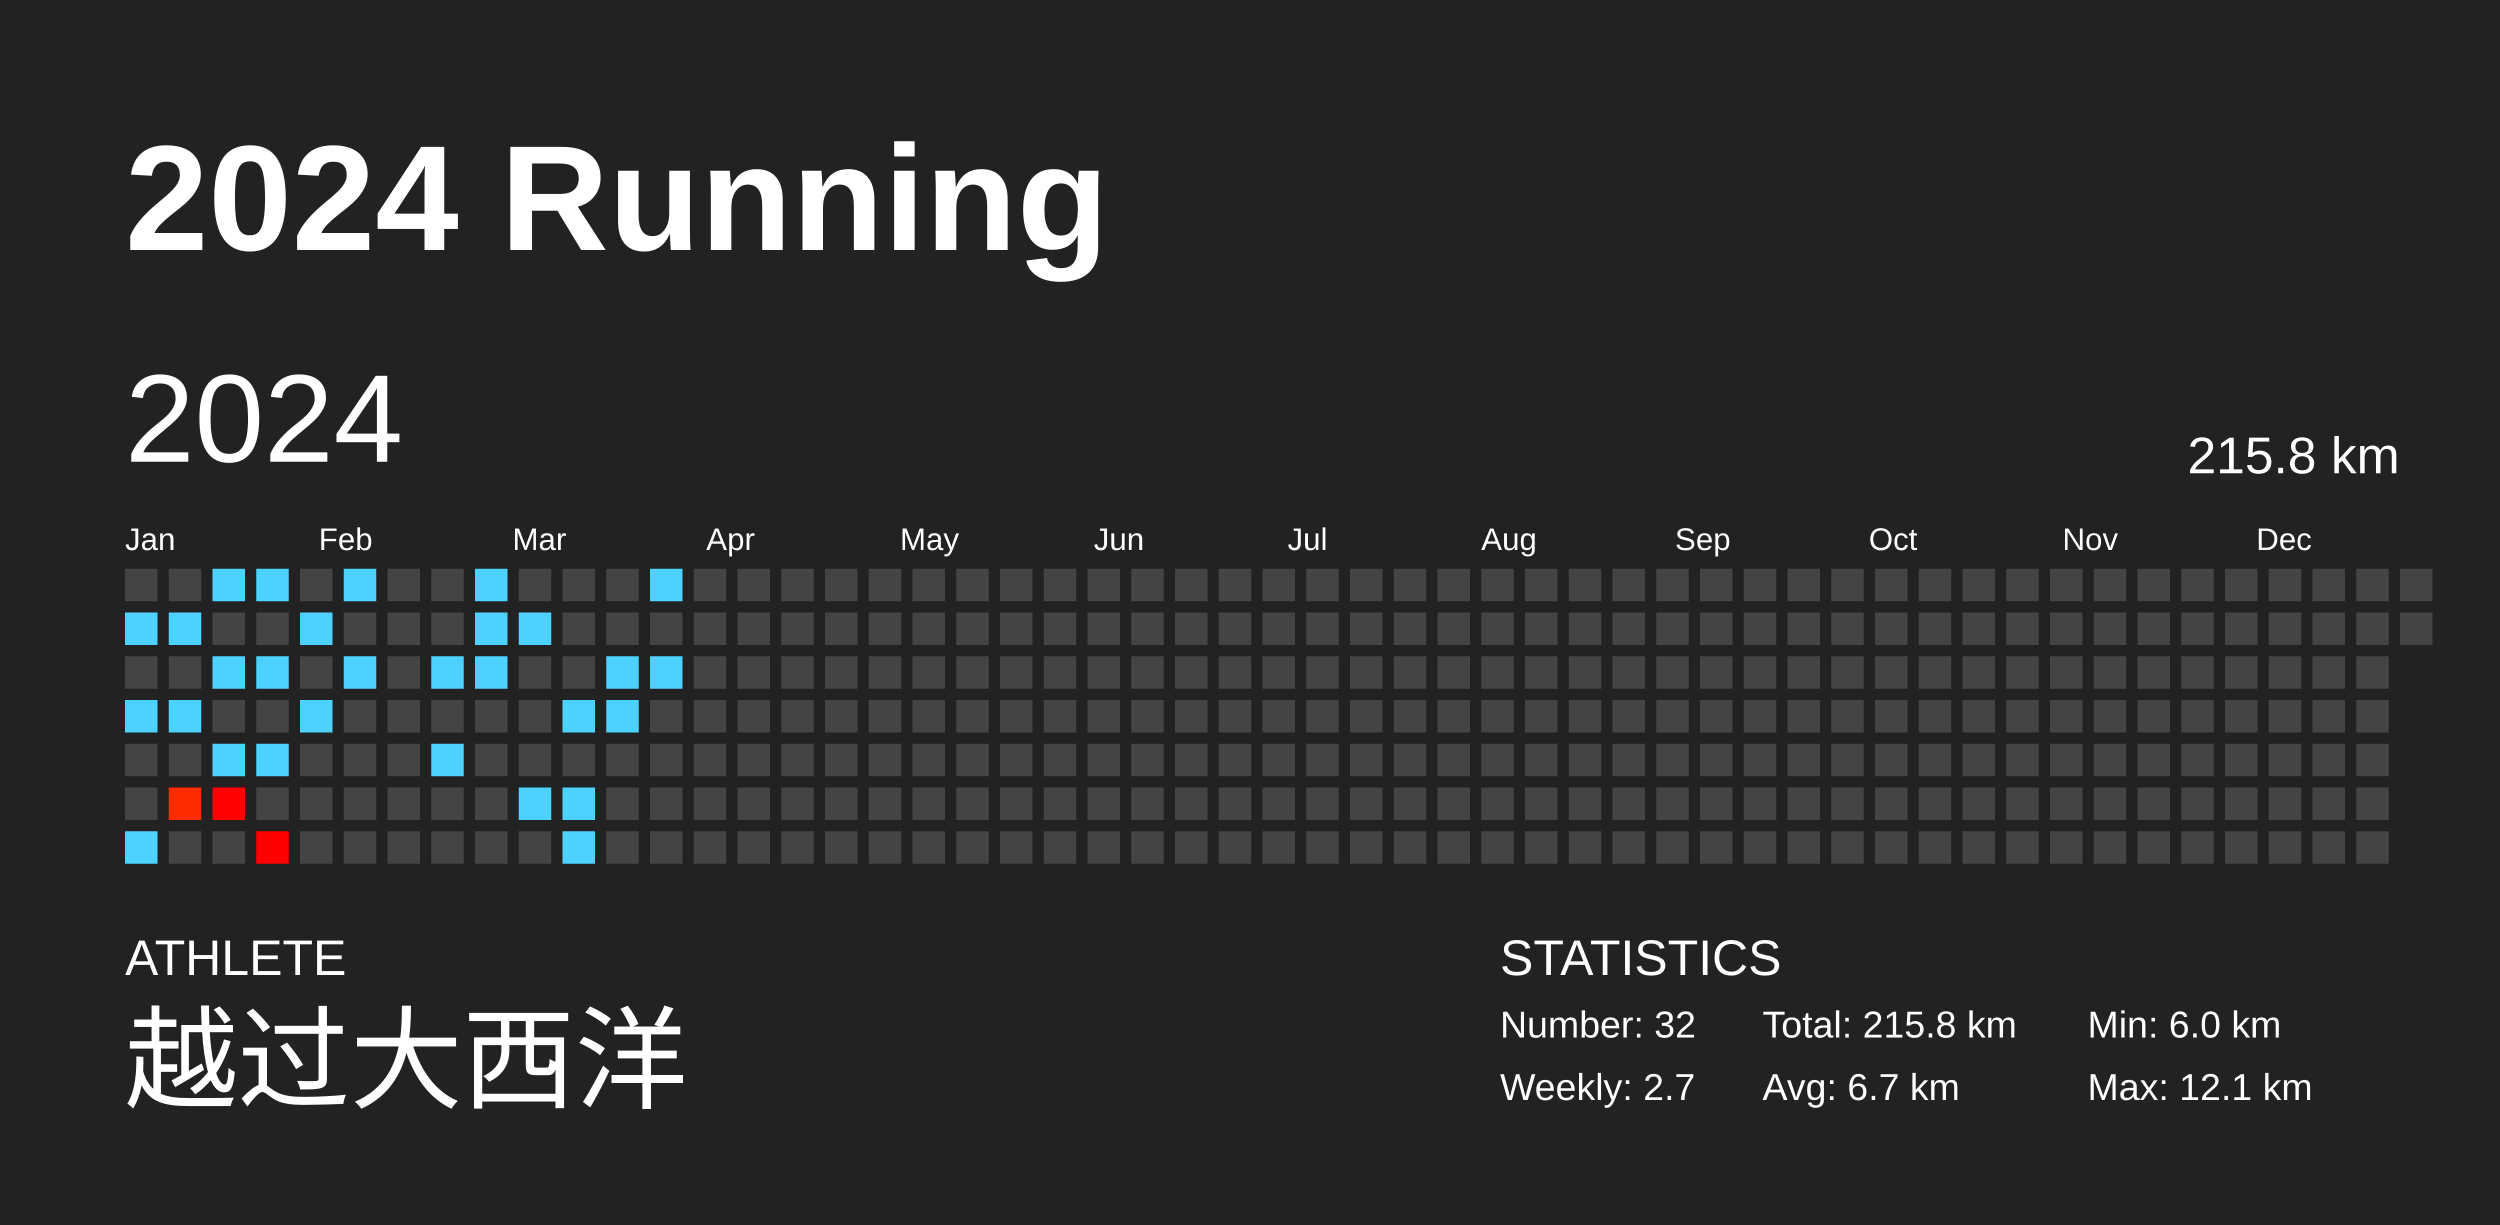
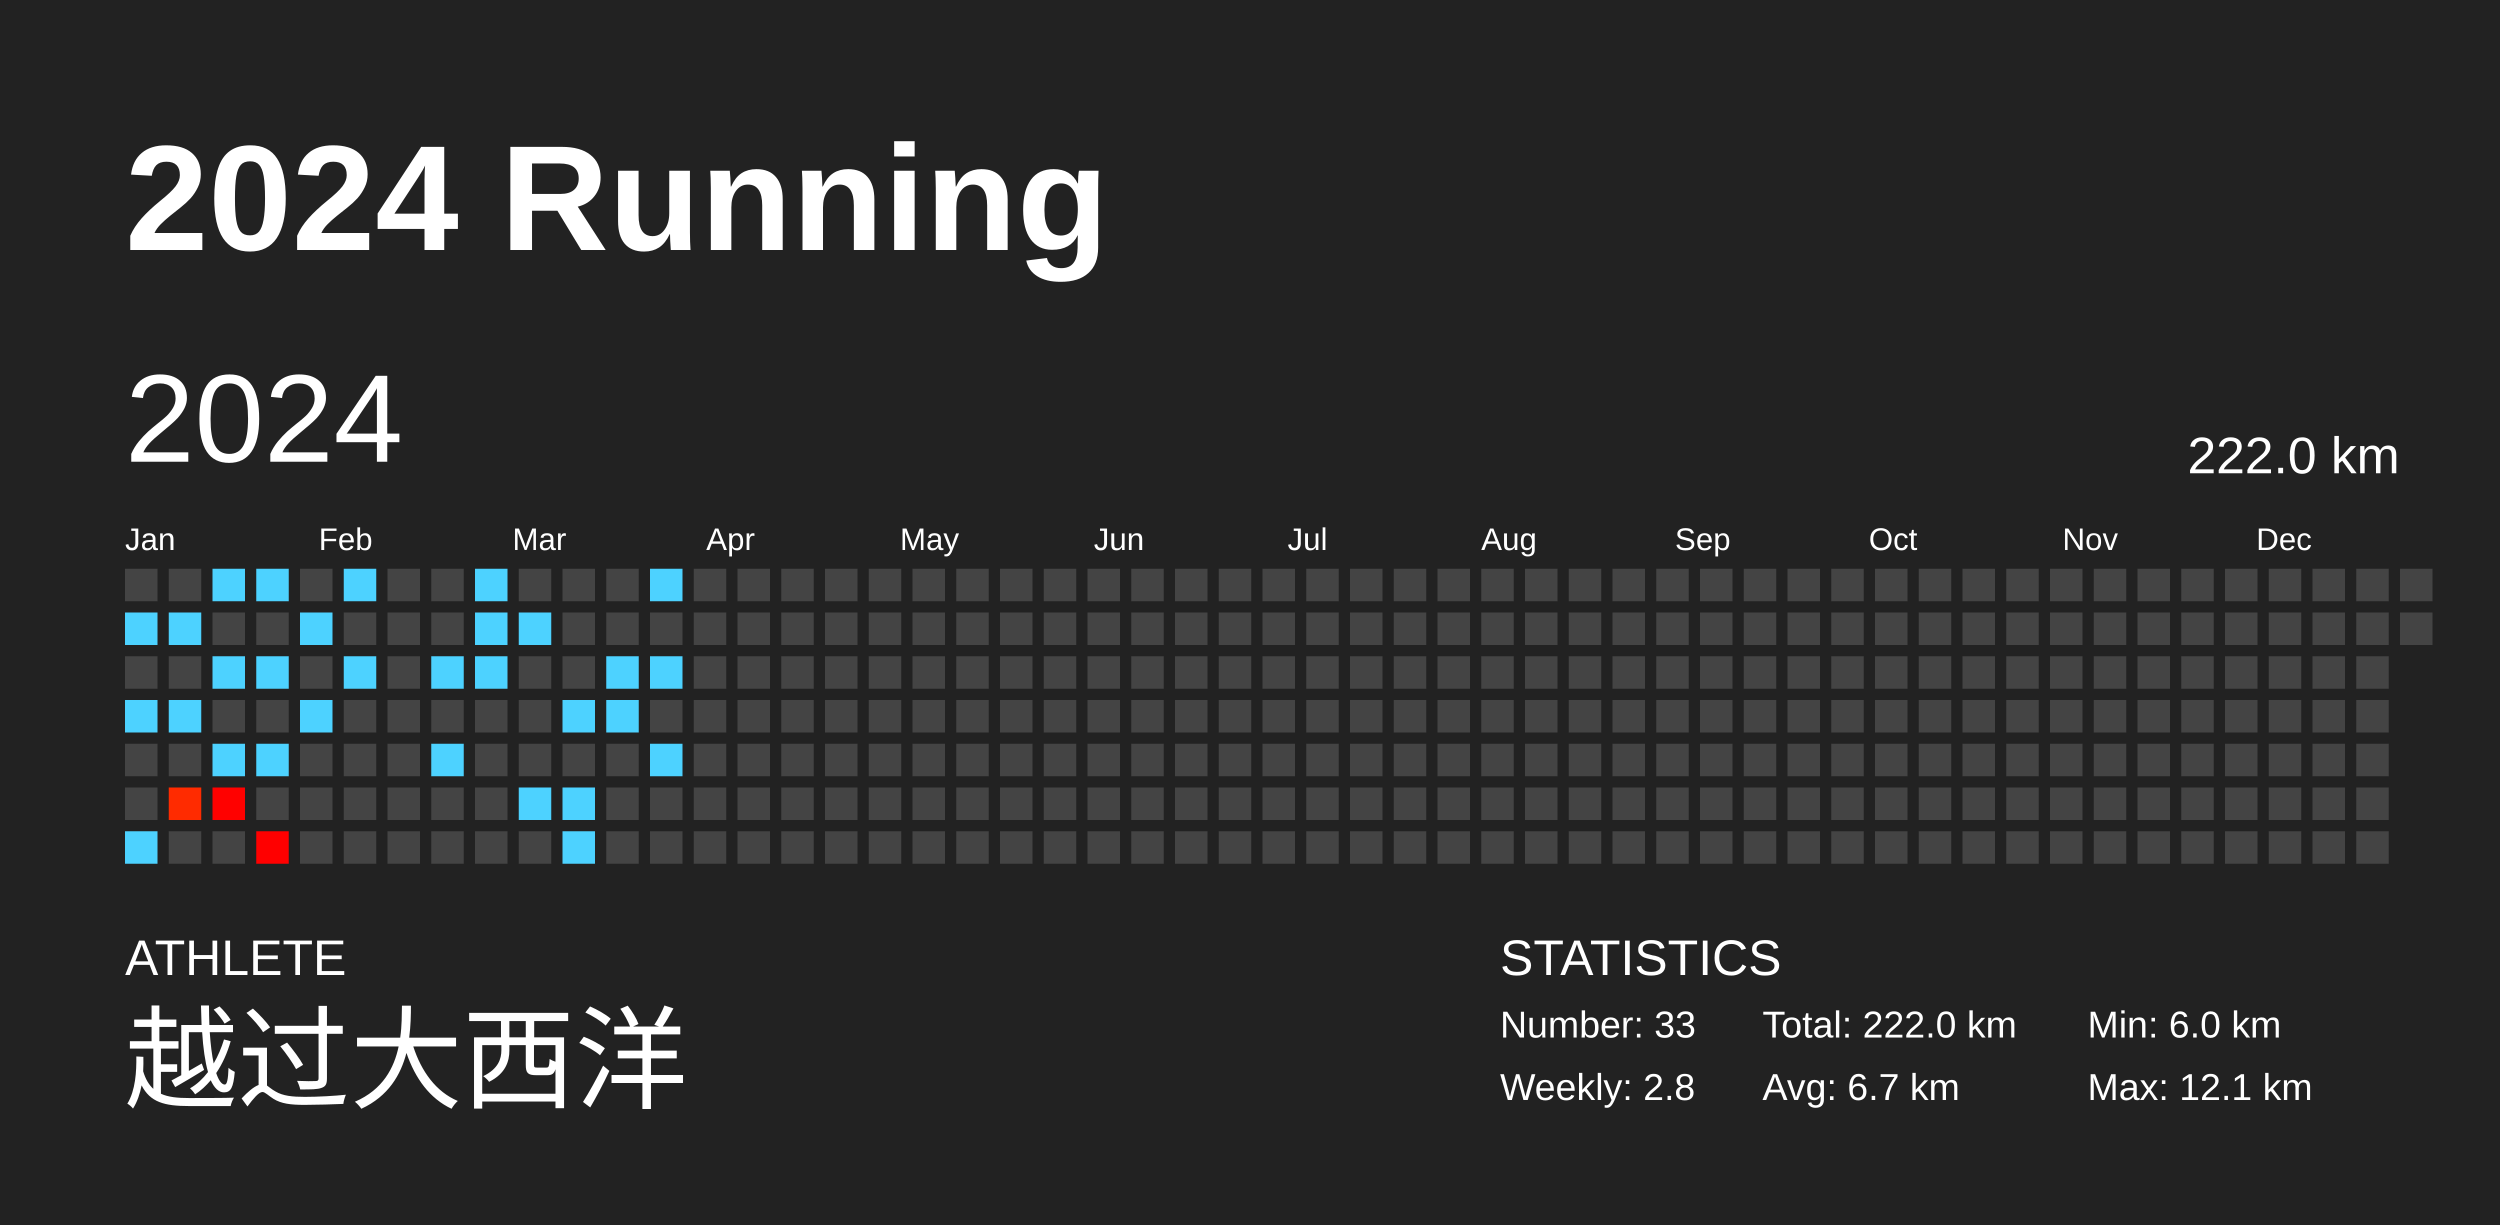
<svg xmlns="http://www.w3.org/2000/svg" baseProfile="full" height="98mm" version="1.1" viewBox="0,0,200,98" width="200mm">
  <defs />
  <rect fill="#222222" height="98" width="200" x="0" y="0" />
  <text fill="#FFFFFF" style="font-size:12px; font-family:Arial; font-weight:bold;" x="10" y="20">2024 Running</text>
  <text fill="#FFFFFF" style="font-size:4px; font-family:Arial" x="10" y="78">ATHLETE</text>
  <text fill="#FFFFFF" style="font-size:9px; font-family:Arial" x="10" y="88">越过大西洋</text>
  <text fill="#FFFFFF" style="font-size:4px; font-family:Arial" x="120" y="78">STATISTICS</text>
-   <text fill="#FFFFFF" style="font-size:3px; font-family:Arial" x="120" y="83">Number: 32</text>
-   <text fill="#FFFFFF" style="font-size:3px; font-family:Arial" x="120" y="88">Weekly: 2.7</text>
-   <text fill="#FFFFFF" style="font-size:3px; font-family:Arial" x="141" y="83">Total: 215.8 km</text>
+   <text fill="#FFFFFF" style="font-size:3px; font-family:Arial" x="120" y="83">Number: 33</text>
+   <text fill="#FFFFFF" style="font-size:3px; font-family:Arial" x="120" y="88">Weekly: 2.8</text>
+   <text fill="#FFFFFF" style="font-size:3px; font-family:Arial" x="141" y="83">Total: 222.0 km</text>
  <text fill="#FFFFFF" style="font-size:3px; font-family:Arial" x="141" y="88">Avg: 6.7 km</text>
  <text fill="#FFFFFF" style="font-size:3px; font-family:Arial" x="167" y="83">Min: 6.0 km</text>
  <text fill="#FFFFFF" style="font-size:3px; font-family:Arial" x="167" y="88">Max: 12.1 km</text>
  <text dominant-baseline="hanging" fill="#FFFFFF" style="font-size:10.0px; font-family:Arial;" x="10" y="30">2024</text>
-   <text dominant-baseline="hanging" fill="#FFFFFF" style="font-size:4.125px; font-family:Arial;" x="175" y="35">215.8 km</text>
+   <text dominant-baseline="hanging" fill="#FFFFFF" style="font-size:4.125px; font-family:Arial;" x="175" y="35">222.0 km</text>
  <text fill="#FFFFFF" style="font-size:2.5px; font-family:Arial" x="10.0" y="44">Jan</text>
  <text fill="#FFFFFF" style="font-size:2.5px; font-family:Arial" x="25.5" y="44">Feb</text>
  <text fill="#FFFFFF" style="font-size:2.5px; font-family:Arial" x="41.0" y="44">Mar</text>
  <text fill="#FFFFFF" style="font-size:2.5px; font-family:Arial" x="56.5" y="44">Apr</text>
  <text fill="#FFFFFF" style="font-size:2.5px; font-family:Arial" x="72.0" y="44">May</text>
  <text fill="#FFFFFF" style="font-size:2.5px; font-family:Arial" x="87.5" y="44">Jun</text>
  <text fill="#FFFFFF" style="font-size:2.5px; font-family:Arial" x="103.0" y="44">Jul</text>
  <text fill="#FFFFFF" style="font-size:2.5px; font-family:Arial" x="118.5" y="44">Aug</text>
  <text fill="#FFFFFF" style="font-size:2.5px; font-family:Arial" x="134.0" y="44">Sep</text>
  <text fill="#FFFFFF" style="font-size:2.5px; font-family:Arial" x="149.5" y="44">Oct</text>
  <text fill="#FFFFFF" style="font-size:2.5px; font-family:Arial" x="165.0" y="44">Nov</text>
  <text fill="#FFFFFF" style="font-size:2.5px; font-family:Arial" x="180.5" y="44">Dec</text>
  <rect fill="#444444" height="2.6" width="2.6" x="10.0" y="45.5" />
  <rect fill="#4dd2ff" height="2.6" width="2.6" x="10.0" y="49.0" />
  <rect fill="#444444" height="2.6" width="2.6" x="10.0" y="52.5" />
  <rect fill="#4dd2ff" height="2.6" width="2.6" x="10.0" y="56.0" />
  <rect fill="#444444" height="2.6" width="2.6" x="10.0" y="59.5" />
  <rect fill="#444444" height="2.6" width="2.6" x="10.0" y="63.0" />
  <rect fill="#4dd2ff" height="2.6" width="2.6" x="10.0" y="66.5" />
  <rect fill="#444444" height="2.6" width="2.6" x="13.5" y="45.5" />
  <rect fill="#4dd2ff" height="2.6" width="2.6" x="13.5" y="49.0" />
  <rect fill="#444444" height="2.6" width="2.6" x="13.5" y="52.5" />
  <rect fill="#4dd2ff" height="2.6" width="2.6" x="13.5" y="56.0" />
  <rect fill="#444444" height="2.6" width="2.6" x="13.5" y="59.5" />
  <rect fill="#ff2b00" height="2.6" width="2.6" x="13.5" y="63.0" />
  <rect fill="#444444" height="2.6" width="2.6" x="13.5" y="66.5" />
  <rect fill="#4dd2ff" height="2.6" width="2.6" x="17.0" y="45.5" />
  <rect fill="#444444" height="2.6" width="2.6" x="17.0" y="49.0" />
  <rect fill="#4dd2ff" height="2.6" width="2.6" x="17.0" y="52.5" />
  <rect fill="#444444" height="2.6" width="2.6" x="17.0" y="56.0" />
  <rect fill="#4dd2ff" height="2.6" width="2.6" x="17.0" y="59.5" />
  <rect fill="#ff0100" height="2.6" width="2.6" x="17.0" y="63.0" />
  <rect fill="#444444" height="2.6" width="2.6" x="17.0" y="66.5" />
  <rect fill="#4dd2ff" height="2.6" width="2.6" x="20.5" y="45.5" />
  <rect fill="#444444" height="2.6" width="2.6" x="20.5" y="49.0" />
  <rect fill="#4dd2ff" height="2.6" width="2.6" x="20.5" y="52.5" />
  <rect fill="#444444" height="2.6" width="2.6" x="20.5" y="56.0" />
  <rect fill="#4dd2ff" height="2.6" width="2.6" x="20.5" y="59.5" />
  <rect fill="#444444" height="2.6" width="2.6" x="20.5" y="63.0" />
  <rect fill="#ff0000" height="2.6" width="2.6" x="20.5" y="66.5" />
  <rect fill="#444444" height="2.6" width="2.6" x="24.0" y="45.5" />
  <rect fill="#4dd2ff" height="2.6" width="2.6" x="24.0" y="49.0" />
  <rect fill="#444444" height="2.6" width="2.6" x="24.0" y="52.5" />
  <rect fill="#4dd2ff" height="2.6" width="2.6" x="24.0" y="56.0" />
  <rect fill="#444444" height="2.6" width="2.6" x="24.0" y="59.5" />
  <rect fill="#444444" height="2.6" width="2.6" x="24.0" y="63.0" />
  <rect fill="#444444" height="2.6" width="2.6" x="24.0" y="66.5" />
  <rect fill="#4dd2ff" height="2.6" width="2.6" x="27.5" y="45.5" />
  <rect fill="#444444" height="2.6" width="2.6" x="27.5" y="49.0" />
  <rect fill="#4dd2ff" height="2.6" width="2.6" x="27.5" y="52.5" />
  <rect fill="#444444" height="2.6" width="2.6" x="27.5" y="56.0" />
  <rect fill="#444444" height="2.6" width="2.6" x="27.5" y="59.5" />
  <rect fill="#444444" height="2.6" width="2.6" x="27.5" y="63.0" />
  <rect fill="#444444" height="2.6" width="2.6" x="27.5" y="66.5" />
  <rect fill="#444444" height="2.6" width="2.6" x="31.0" y="45.5" />
  <rect fill="#444444" height="2.6" width="2.6" x="31.0" y="49.0" />
  <rect fill="#444444" height="2.6" width="2.6" x="31.0" y="52.5" />
  <rect fill="#444444" height="2.6" width="2.6" x="31.0" y="56.0" />
  <rect fill="#444444" height="2.6" width="2.6" x="31.0" y="59.5" />
  <rect fill="#444444" height="2.6" width="2.6" x="31.0" y="63.0" />
  <rect fill="#444444" height="2.6" width="2.6" x="31.0" y="66.5" />
  <rect fill="#444444" height="2.6" width="2.6" x="34.5" y="45.5" />
  <rect fill="#444444" height="2.6" width="2.6" x="34.5" y="49.0" />
  <rect fill="#4dd2ff" height="2.6" width="2.6" x="34.5" y="52.5" />
  <rect fill="#444444" height="2.6" width="2.6" x="34.5" y="56.0" />
  <rect fill="#4dd2ff" height="2.6" width="2.6" x="34.5" y="59.5" />
  <rect fill="#444444" height="2.6" width="2.6" x="34.5" y="63.0" />
  <rect fill="#444444" height="2.6" width="2.6" x="34.5" y="66.5" />
  <rect fill="#4dd2ff" height="2.6" width="2.6" x="38.0" y="45.5" />
  <rect fill="#4dd2ff" height="2.6" width="2.6" x="38.0" y="49.0" />
  <rect fill="#4dd2ff" height="2.6" width="2.6" x="38.0" y="52.5" />
  <rect fill="#444444" height="2.6" width="2.6" x="38.0" y="56.0" />
  <rect fill="#444444" height="2.6" width="2.6" x="38.0" y="59.5" />
  <rect fill="#444444" height="2.6" width="2.6" x="38.0" y="63.0" />
  <rect fill="#444444" height="2.6" width="2.6" x="38.0" y="66.5" />
  <rect fill="#444444" height="2.6" width="2.6" x="41.5" y="45.5" />
  <rect fill="#4dd2ff" height="2.6" width="2.6" x="41.5" y="49.0" />
  <rect fill="#444444" height="2.6" width="2.6" x="41.5" y="52.5" />
  <rect fill="#444444" height="2.6" width="2.6" x="41.5" y="56.0" />
  <rect fill="#444444" height="2.6" width="2.6" x="41.5" y="59.5" />
  <rect fill="#4dd2ff" height="2.6" width="2.6" x="41.5" y="63.0" />
  <rect fill="#444444" height="2.6" width="2.6" x="41.5" y="66.5" />
  <rect fill="#444444" height="2.6" width="2.6" x="45.0" y="45.5" />
  <rect fill="#444444" height="2.6" width="2.6" x="45.0" y="49.0" />
  <rect fill="#444444" height="2.6" width="2.6" x="45.0" y="52.5" />
  <rect fill="#4dd2ff" height="2.6" width="2.6" x="45.0" y="56.0" />
  <rect fill="#444444" height="2.6" width="2.6" x="45.0" y="59.5" />
  <rect fill="#4dd2ff" height="2.6" width="2.6" x="45.0" y="63.0" />
  <rect fill="#4dd2ff" height="2.6" width="2.6" x="45.0" y="66.5" />
  <rect fill="#444444" height="2.6" width="2.6" x="48.5" y="45.5" />
  <rect fill="#444444" height="2.6" width="2.6" x="48.5" y="49.0" />
  <rect fill="#4dd2ff" height="2.6" width="2.6" x="48.5" y="52.5" />
  <rect fill="#4dd2ff" height="2.6" width="2.6" x="48.5" y="56.0" />
  <rect fill="#444444" height="2.6" width="2.6" x="48.5" y="59.5" />
  <rect fill="#444444" height="2.6" width="2.6" x="48.5" y="63.0" />
  <rect fill="#444444" height="2.6" width="2.6" x="48.5" y="66.5" />
  <rect fill="#4dd2ff" height="2.6" width="2.6" x="52.0" y="45.5" />
  <rect fill="#444444" height="2.6" width="2.6" x="52.0" y="49.0" />
  <rect fill="#4dd2ff" height="2.6" width="2.6" x="52.0" y="52.5" />
  <rect fill="#444444" height="2.6" width="2.6" x="52.0" y="56.0" />
-   <rect fill="#444444" height="2.6" width="2.6" x="52.0" y="59.5" />
+   <rect fill="#4dd2ff" height="2.6" width="2.6" x="52.0" y="59.5" />
  <rect fill="#444444" height="2.6" width="2.6" x="52.0" y="63.0" />
  <rect fill="#444444" height="2.6" width="2.6" x="52.0" y="66.5" />
  <rect fill="#444444" height="2.6" width="2.6" x="55.5" y="45.5" />
  <rect fill="#444444" height="2.6" width="2.6" x="55.5" y="49.0" />
  <rect fill="#444444" height="2.6" width="2.6" x="55.5" y="52.5" />
  <rect fill="#444444" height="2.6" width="2.6" x="55.5" y="56.0" />
  <rect fill="#444444" height="2.6" width="2.6" x="55.5" y="59.5" />
  <rect fill="#444444" height="2.6" width="2.6" x="55.5" y="63.0" />
  <rect fill="#444444" height="2.6" width="2.6" x="55.5" y="66.5" />
  <rect fill="#444444" height="2.6" width="2.6" x="59.0" y="45.5" />
  <rect fill="#444444" height="2.6" width="2.6" x="59.0" y="49.0" />
  <rect fill="#444444" height="2.6" width="2.6" x="59.0" y="52.5" />
  <rect fill="#444444" height="2.6" width="2.6" x="59.0" y="56.0" />
  <rect fill="#444444" height="2.6" width="2.6" x="59.0" y="59.5" />
  <rect fill="#444444" height="2.6" width="2.6" x="59.0" y="63.0" />
  <rect fill="#444444" height="2.6" width="2.6" x="59.0" y="66.5" />
  <rect fill="#444444" height="2.6" width="2.6" x="62.5" y="45.5" />
  <rect fill="#444444" height="2.6" width="2.6" x="62.5" y="49.0" />
  <rect fill="#444444" height="2.6" width="2.6" x="62.5" y="52.5" />
  <rect fill="#444444" height="2.6" width="2.6" x="62.5" y="56.0" />
  <rect fill="#444444" height="2.6" width="2.6" x="62.5" y="59.5" />
  <rect fill="#444444" height="2.6" width="2.6" x="62.5" y="63.0" />
  <rect fill="#444444" height="2.6" width="2.6" x="62.5" y="66.5" />
  <rect fill="#444444" height="2.6" width="2.6" x="66.0" y="45.5" />
  <rect fill="#444444" height="2.6" width="2.6" x="66.0" y="49.0" />
  <rect fill="#444444" height="2.6" width="2.6" x="66.0" y="52.5" />
  <rect fill="#444444" height="2.6" width="2.6" x="66.0" y="56.0" />
  <rect fill="#444444" height="2.6" width="2.6" x="66.0" y="59.5" />
  <rect fill="#444444" height="2.6" width="2.6" x="66.0" y="63.0" />
  <rect fill="#444444" height="2.6" width="2.6" x="66.0" y="66.5" />
  <rect fill="#444444" height="2.6" width="2.6" x="69.5" y="45.5" />
  <rect fill="#444444" height="2.6" width="2.6" x="69.5" y="49.0" />
  <rect fill="#444444" height="2.6" width="2.6" x="69.5" y="52.5" />
  <rect fill="#444444" height="2.6" width="2.6" x="69.5" y="56.0" />
  <rect fill="#444444" height="2.6" width="2.6" x="69.5" y="59.5" />
  <rect fill="#444444" height="2.6" width="2.6" x="69.5" y="63.0" />
  <rect fill="#444444" height="2.6" width="2.6" x="69.5" y="66.5" />
  <rect fill="#444444" height="2.6" width="2.6" x="73.0" y="45.5" />
  <rect fill="#444444" height="2.6" width="2.6" x="73.0" y="49.0" />
  <rect fill="#444444" height="2.6" width="2.6" x="73.0" y="52.5" />
  <rect fill="#444444" height="2.6" width="2.6" x="73.0" y="56.0" />
  <rect fill="#444444" height="2.6" width="2.6" x="73.0" y="59.5" />
  <rect fill="#444444" height="2.6" width="2.6" x="73.0" y="63.0" />
  <rect fill="#444444" height="2.6" width="2.6" x="73.0" y="66.5" />
  <rect fill="#444444" height="2.6" width="2.6" x="76.5" y="45.5" />
  <rect fill="#444444" height="2.6" width="2.6" x="76.5" y="49.0" />
  <rect fill="#444444" height="2.6" width="2.6" x="76.5" y="52.5" />
  <rect fill="#444444" height="2.6" width="2.6" x="76.5" y="56.0" />
  <rect fill="#444444" height="2.6" width="2.6" x="76.5" y="59.5" />
  <rect fill="#444444" height="2.6" width="2.6" x="76.5" y="63.0" />
  <rect fill="#444444" height="2.6" width="2.6" x="76.5" y="66.5" />
  <rect fill="#444444" height="2.6" width="2.6" x="80.0" y="45.5" />
  <rect fill="#444444" height="2.6" width="2.6" x="80.0" y="49.0" />
  <rect fill="#444444" height="2.6" width="2.6" x="80.0" y="52.5" />
  <rect fill="#444444" height="2.6" width="2.6" x="80.0" y="56.0" />
  <rect fill="#444444" height="2.6" width="2.6" x="80.0" y="59.5" />
  <rect fill="#444444" height="2.6" width="2.6" x="80.0" y="63.0" />
  <rect fill="#444444" height="2.6" width="2.6" x="80.0" y="66.5" />
  <rect fill="#444444" height="2.6" width="2.6" x="83.5" y="45.5" />
  <rect fill="#444444" height="2.6" width="2.6" x="83.5" y="49.0" />
  <rect fill="#444444" height="2.6" width="2.6" x="83.5" y="52.5" />
  <rect fill="#444444" height="2.6" width="2.6" x="83.5" y="56.0" />
  <rect fill="#444444" height="2.6" width="2.6" x="83.5" y="59.5" />
  <rect fill="#444444" height="2.6" width="2.6" x="83.5" y="63.0" />
  <rect fill="#444444" height="2.6" width="2.6" x="83.5" y="66.5" />
  <rect fill="#444444" height="2.6" width="2.6" x="87.0" y="45.5" />
  <rect fill="#444444" height="2.6" width="2.6" x="87.0" y="49.0" />
  <rect fill="#444444" height="2.6" width="2.6" x="87.0" y="52.5" />
  <rect fill="#444444" height="2.6" width="2.6" x="87.0" y="56.0" />
  <rect fill="#444444" height="2.6" width="2.6" x="87.0" y="59.5" />
  <rect fill="#444444" height="2.6" width="2.6" x="87.0" y="63.0" />
  <rect fill="#444444" height="2.6" width="2.6" x="87.0" y="66.5" />
  <rect fill="#444444" height="2.6" width="2.6" x="90.5" y="45.5" />
  <rect fill="#444444" height="2.6" width="2.6" x="90.5" y="49.0" />
  <rect fill="#444444" height="2.6" width="2.6" x="90.5" y="52.5" />
  <rect fill="#444444" height="2.6" width="2.6" x="90.5" y="56.0" />
  <rect fill="#444444" height="2.6" width="2.6" x="90.5" y="59.5" />
  <rect fill="#444444" height="2.6" width="2.6" x="90.5" y="63.0" />
  <rect fill="#444444" height="2.6" width="2.6" x="90.5" y="66.5" />
  <rect fill="#444444" height="2.6" width="2.6" x="94.0" y="45.5" />
  <rect fill="#444444" height="2.6" width="2.6" x="94.0" y="49.0" />
  <rect fill="#444444" height="2.6" width="2.6" x="94.0" y="52.5" />
  <rect fill="#444444" height="2.6" width="2.6" x="94.0" y="56.0" />
  <rect fill="#444444" height="2.6" width="2.6" x="94.0" y="59.5" />
  <rect fill="#444444" height="2.6" width="2.6" x="94.0" y="63.0" />
  <rect fill="#444444" height="2.6" width="2.6" x="94.0" y="66.5" />
  <rect fill="#444444" height="2.6" width="2.6" x="97.5" y="45.5" />
  <rect fill="#444444" height="2.6" width="2.6" x="97.5" y="49.0" />
  <rect fill="#444444" height="2.6" width="2.6" x="97.5" y="52.5" />
  <rect fill="#444444" height="2.6" width="2.6" x="97.5" y="56.0" />
  <rect fill="#444444" height="2.6" width="2.6" x="97.5" y="59.5" />
  <rect fill="#444444" height="2.6" width="2.6" x="97.5" y="63.0" />
  <rect fill="#444444" height="2.6" width="2.6" x="97.5" y="66.5" />
  <rect fill="#444444" height="2.6" width="2.6" x="101.0" y="45.5" />
  <rect fill="#444444" height="2.6" width="2.6" x="101.0" y="49.0" />
  <rect fill="#444444" height="2.6" width="2.6" x="101.0" y="52.5" />
  <rect fill="#444444" height="2.6" width="2.6" x="101.0" y="56.0" />
  <rect fill="#444444" height="2.6" width="2.6" x="101.0" y="59.5" />
  <rect fill="#444444" height="2.6" width="2.6" x="101.0" y="63.0" />
  <rect fill="#444444" height="2.6" width="2.6" x="101.0" y="66.5" />
  <rect fill="#444444" height="2.6" width="2.6" x="104.5" y="45.5" />
  <rect fill="#444444" height="2.6" width="2.6" x="104.5" y="49.0" />
  <rect fill="#444444" height="2.6" width="2.6" x="104.5" y="52.5" />
  <rect fill="#444444" height="2.6" width="2.6" x="104.5" y="56.0" />
  <rect fill="#444444" height="2.6" width="2.6" x="104.5" y="59.5" />
  <rect fill="#444444" height="2.6" width="2.6" x="104.5" y="63.0" />
  <rect fill="#444444" height="2.6" width="2.6" x="104.5" y="66.5" />
  <rect fill="#444444" height="2.6" width="2.6" x="108.0" y="45.5" />
  <rect fill="#444444" height="2.6" width="2.6" x="108.0" y="49.0" />
  <rect fill="#444444" height="2.6" width="2.6" x="108.0" y="52.5" />
  <rect fill="#444444" height="2.6" width="2.6" x="108.0" y="56.0" />
  <rect fill="#444444" height="2.6" width="2.6" x="108.0" y="59.5" />
  <rect fill="#444444" height="2.6" width="2.6" x="108.0" y="63.0" />
  <rect fill="#444444" height="2.6" width="2.6" x="108.0" y="66.5" />
  <rect fill="#444444" height="2.6" width="2.6" x="111.5" y="45.5" />
  <rect fill="#444444" height="2.6" width="2.6" x="111.5" y="49.0" />
  <rect fill="#444444" height="2.6" width="2.6" x="111.5" y="52.5" />
  <rect fill="#444444" height="2.6" width="2.6" x="111.5" y="56.0" />
  <rect fill="#444444" height="2.6" width="2.6" x="111.5" y="59.5" />
  <rect fill="#444444" height="2.6" width="2.6" x="111.5" y="63.0" />
  <rect fill="#444444" height="2.6" width="2.6" x="111.5" y="66.5" />
  <rect fill="#444444" height="2.6" width="2.6" x="115.0" y="45.5" />
  <rect fill="#444444" height="2.6" width="2.6" x="115.0" y="49.0" />
  <rect fill="#444444" height="2.6" width="2.6" x="115.0" y="52.5" />
  <rect fill="#444444" height="2.6" width="2.6" x="115.0" y="56.0" />
  <rect fill="#444444" height="2.6" width="2.6" x="115.0" y="59.5" />
  <rect fill="#444444" height="2.6" width="2.6" x="115.0" y="63.0" />
  <rect fill="#444444" height="2.6" width="2.6" x="115.0" y="66.5" />
  <rect fill="#444444" height="2.6" width="2.6" x="118.5" y="45.5" />
  <rect fill="#444444" height="2.6" width="2.6" x="118.5" y="49.0" />
  <rect fill="#444444" height="2.6" width="2.6" x="118.5" y="52.5" />
  <rect fill="#444444" height="2.6" width="2.6" x="118.5" y="56.0" />
  <rect fill="#444444" height="2.6" width="2.6" x="118.5" y="59.5" />
  <rect fill="#444444" height="2.6" width="2.6" x="118.5" y="63.0" />
  <rect fill="#444444" height="2.6" width="2.6" x="118.5" y="66.5" />
  <rect fill="#444444" height="2.6" width="2.6" x="122.0" y="45.5" />
  <rect fill="#444444" height="2.6" width="2.6" x="122.0" y="49.0" />
  <rect fill="#444444" height="2.6" width="2.6" x="122.0" y="52.5" />
  <rect fill="#444444" height="2.6" width="2.6" x="122.0" y="56.0" />
  <rect fill="#444444" height="2.6" width="2.6" x="122.0" y="59.5" />
  <rect fill="#444444" height="2.6" width="2.6" x="122.0" y="63.0" />
  <rect fill="#444444" height="2.6" width="2.6" x="122.0" y="66.5" />
  <rect fill="#444444" height="2.6" width="2.6" x="125.5" y="45.5" />
  <rect fill="#444444" height="2.6" width="2.6" x="125.5" y="49.0" />
  <rect fill="#444444" height="2.6" width="2.6" x="125.5" y="52.5" />
  <rect fill="#444444" height="2.6" width="2.6" x="125.5" y="56.0" />
  <rect fill="#444444" height="2.6" width="2.6" x="125.5" y="59.5" />
  <rect fill="#444444" height="2.6" width="2.6" x="125.5" y="63.0" />
  <rect fill="#444444" height="2.6" width="2.6" x="125.5" y="66.5" />
  <rect fill="#444444" height="2.6" width="2.6" x="129.0" y="45.5" />
  <rect fill="#444444" height="2.6" width="2.6" x="129.0" y="49.0" />
  <rect fill="#444444" height="2.6" width="2.6" x="129.0" y="52.5" />
  <rect fill="#444444" height="2.6" width="2.6" x="129.0" y="56.0" />
  <rect fill="#444444" height="2.6" width="2.6" x="129.0" y="59.5" />
  <rect fill="#444444" height="2.6" width="2.6" x="129.0" y="63.0" />
  <rect fill="#444444" height="2.6" width="2.6" x="129.0" y="66.5" />
  <rect fill="#444444" height="2.6" width="2.6" x="132.5" y="45.5" />
  <rect fill="#444444" height="2.6" width="2.6" x="132.5" y="49.0" />
  <rect fill="#444444" height="2.6" width="2.6" x="132.5" y="52.5" />
  <rect fill="#444444" height="2.6" width="2.6" x="132.5" y="56.0" />
  <rect fill="#444444" height="2.6" width="2.6" x="132.5" y="59.5" />
  <rect fill="#444444" height="2.6" width="2.6" x="132.5" y="63.0" />
  <rect fill="#444444" height="2.6" width="2.6" x="132.5" y="66.5" />
  <rect fill="#444444" height="2.6" width="2.6" x="136.0" y="45.5" />
  <rect fill="#444444" height="2.6" width="2.6" x="136.0" y="49.0" />
  <rect fill="#444444" height="2.6" width="2.6" x="136.0" y="52.5" />
  <rect fill="#444444" height="2.6" width="2.6" x="136.0" y="56.0" />
  <rect fill="#444444" height="2.6" width="2.6" x="136.0" y="59.5" />
  <rect fill="#444444" height="2.6" width="2.6" x="136.0" y="63.0" />
  <rect fill="#444444" height="2.6" width="2.6" x="136.0" y="66.5" />
  <rect fill="#444444" height="2.6" width="2.6" x="139.5" y="45.5" />
  <rect fill="#444444" height="2.6" width="2.6" x="139.5" y="49.0" />
  <rect fill="#444444" height="2.6" width="2.6" x="139.5" y="52.5" />
  <rect fill="#444444" height="2.6" width="2.6" x="139.5" y="56.0" />
  <rect fill="#444444" height="2.6" width="2.6" x="139.5" y="59.5" />
  <rect fill="#444444" height="2.6" width="2.6" x="139.5" y="63.0" />
  <rect fill="#444444" height="2.6" width="2.6" x="139.5" y="66.5" />
  <rect fill="#444444" height="2.6" width="2.6" x="143.0" y="45.5" />
  <rect fill="#444444" height="2.6" width="2.6" x="143.0" y="49.0" />
  <rect fill="#444444" height="2.6" width="2.6" x="143.0" y="52.5" />
  <rect fill="#444444" height="2.6" width="2.6" x="143.0" y="56.0" />
  <rect fill="#444444" height="2.6" width="2.6" x="143.0" y="59.5" />
  <rect fill="#444444" height="2.6" width="2.6" x="143.0" y="63.0" />
  <rect fill="#444444" height="2.6" width="2.6" x="143.0" y="66.5" />
  <rect fill="#444444" height="2.6" width="2.6" x="146.5" y="45.5" />
  <rect fill="#444444" height="2.6" width="2.6" x="146.5" y="49.0" />
  <rect fill="#444444" height="2.6" width="2.6" x="146.5" y="52.5" />
  <rect fill="#444444" height="2.6" width="2.6" x="146.5" y="56.0" />
  <rect fill="#444444" height="2.6" width="2.6" x="146.5" y="59.5" />
  <rect fill="#444444" height="2.6" width="2.6" x="146.5" y="63.0" />
  <rect fill="#444444" height="2.6" width="2.6" x="146.5" y="66.5" />
  <rect fill="#444444" height="2.6" width="2.6" x="150.0" y="45.5" />
  <rect fill="#444444" height="2.6" width="2.6" x="150.0" y="49.0" />
  <rect fill="#444444" height="2.6" width="2.6" x="150.0" y="52.5" />
  <rect fill="#444444" height="2.6" width="2.6" x="150.0" y="56.0" />
  <rect fill="#444444" height="2.6" width="2.6" x="150.0" y="59.5" />
  <rect fill="#444444" height="2.6" width="2.6" x="150.0" y="63.0" />
  <rect fill="#444444" height="2.6" width="2.6" x="150.0" y="66.5" />
  <rect fill="#444444" height="2.6" width="2.6" x="153.5" y="45.5" />
  <rect fill="#444444" height="2.6" width="2.6" x="153.5" y="49.0" />
  <rect fill="#444444" height="2.6" width="2.6" x="153.5" y="52.5" />
  <rect fill="#444444" height="2.6" width="2.6" x="153.5" y="56.0" />
  <rect fill="#444444" height="2.6" width="2.6" x="153.5" y="59.5" />
  <rect fill="#444444" height="2.6" width="2.6" x="153.5" y="63.0" />
  <rect fill="#444444" height="2.6" width="2.6" x="153.5" y="66.5" />
  <rect fill="#444444" height="2.6" width="2.6" x="157.0" y="45.5" />
  <rect fill="#444444" height="2.6" width="2.6" x="157.0" y="49.0" />
  <rect fill="#444444" height="2.6" width="2.6" x="157.0" y="52.5" />
  <rect fill="#444444" height="2.6" width="2.6" x="157.0" y="56.0" />
  <rect fill="#444444" height="2.6" width="2.6" x="157.0" y="59.5" />
  <rect fill="#444444" height="2.6" width="2.6" x="157.0" y="63.0" />
  <rect fill="#444444" height="2.6" width="2.6" x="157.0" y="66.5" />
  <rect fill="#444444" height="2.6" width="2.6" x="160.5" y="45.5" />
  <rect fill="#444444" height="2.6" width="2.6" x="160.5" y="49.0" />
  <rect fill="#444444" height="2.6" width="2.6" x="160.5" y="52.5" />
  <rect fill="#444444" height="2.6" width="2.6" x="160.5" y="56.0" />
  <rect fill="#444444" height="2.6" width="2.6" x="160.5" y="59.5" />
  <rect fill="#444444" height="2.6" width="2.6" x="160.5" y="63.0" />
  <rect fill="#444444" height="2.6" width="2.6" x="160.5" y="66.5" />
  <rect fill="#444444" height="2.6" width="2.6" x="164.0" y="45.5" />
  <rect fill="#444444" height="2.6" width="2.6" x="164.0" y="49.0" />
  <rect fill="#444444" height="2.6" width="2.6" x="164.0" y="52.5" />
  <rect fill="#444444" height="2.6" width="2.6" x="164.0" y="56.0" />
  <rect fill="#444444" height="2.6" width="2.6" x="164.0" y="59.5" />
  <rect fill="#444444" height="2.6" width="2.6" x="164.0" y="63.0" />
  <rect fill="#444444" height="2.6" width="2.6" x="164.0" y="66.5" />
  <rect fill="#444444" height="2.6" width="2.6" x="167.5" y="45.5" />
  <rect fill="#444444" height="2.6" width="2.6" x="167.5" y="49.0" />
  <rect fill="#444444" height="2.6" width="2.6" x="167.5" y="52.5" />
  <rect fill="#444444" height="2.6" width="2.6" x="167.5" y="56.0" />
  <rect fill="#444444" height="2.6" width="2.6" x="167.5" y="59.5" />
  <rect fill="#444444" height="2.6" width="2.6" x="167.5" y="63.0" />
  <rect fill="#444444" height="2.6" width="2.6" x="167.5" y="66.5" />
  <rect fill="#444444" height="2.6" width="2.6" x="171.0" y="45.5" />
  <rect fill="#444444" height="2.6" width="2.6" x="171.0" y="49.0" />
  <rect fill="#444444" height="2.6" width="2.6" x="171.0" y="52.5" />
  <rect fill="#444444" height="2.6" width="2.6" x="171.0" y="56.0" />
  <rect fill="#444444" height="2.6" width="2.6" x="171.0" y="59.5" />
  <rect fill="#444444" height="2.6" width="2.6" x="171.0" y="63.0" />
  <rect fill="#444444" height="2.6" width="2.6" x="171.0" y="66.5" />
  <rect fill="#444444" height="2.6" width="2.6" x="174.5" y="45.5" />
  <rect fill="#444444" height="2.6" width="2.6" x="174.5" y="49.0" />
  <rect fill="#444444" height="2.6" width="2.6" x="174.5" y="52.5" />
  <rect fill="#444444" height="2.6" width="2.6" x="174.5" y="56.0" />
  <rect fill="#444444" height="2.6" width="2.6" x="174.5" y="59.5" />
  <rect fill="#444444" height="2.6" width="2.6" x="174.5" y="63.0" />
  <rect fill="#444444" height="2.6" width="2.6" x="174.5" y="66.5" />
  <rect fill="#444444" height="2.6" width="2.6" x="178.0" y="45.5" />
  <rect fill="#444444" height="2.6" width="2.6" x="178.0" y="49.0" />
  <rect fill="#444444" height="2.6" width="2.6" x="178.0" y="52.5" />
  <rect fill="#444444" height="2.6" width="2.6" x="178.0" y="56.0" />
  <rect fill="#444444" height="2.6" width="2.6" x="178.0" y="59.5" />
  <rect fill="#444444" height="2.6" width="2.6" x="178.0" y="63.0" />
  <rect fill="#444444" height="2.6" width="2.6" x="178.0" y="66.5" />
  <rect fill="#444444" height="2.6" width="2.6" x="181.5" y="45.5" />
  <rect fill="#444444" height="2.6" width="2.6" x="181.5" y="49.0" />
  <rect fill="#444444" height="2.6" width="2.6" x="181.5" y="52.5" />
  <rect fill="#444444" height="2.6" width="2.6" x="181.5" y="56.0" />
  <rect fill="#444444" height="2.6" width="2.6" x="181.5" y="59.5" />
  <rect fill="#444444" height="2.6" width="2.6" x="181.5" y="63.0" />
  <rect fill="#444444" height="2.6" width="2.6" x="181.5" y="66.5" />
  <rect fill="#444444" height="2.6" width="2.6" x="185.0" y="45.5" />
  <rect fill="#444444" height="2.6" width="2.6" x="185.0" y="49.0" />
  <rect fill="#444444" height="2.6" width="2.6" x="185.0" y="52.5" />
  <rect fill="#444444" height="2.6" width="2.6" x="185.0" y="56.0" />
  <rect fill="#444444" height="2.6" width="2.6" x="185.0" y="59.5" />
  <rect fill="#444444" height="2.6" width="2.6" x="185.0" y="63.0" />
  <rect fill="#444444" height="2.6" width="2.6" x="185.0" y="66.5" />
  <rect fill="#444444" height="2.6" width="2.6" x="188.5" y="45.5" />
  <rect fill="#444444" height="2.6" width="2.6" x="188.5" y="49.0" />
  <rect fill="#444444" height="2.6" width="2.6" x="188.5" y="52.5" />
  <rect fill="#444444" height="2.6" width="2.6" x="188.5" y="56.0" />
  <rect fill="#444444" height="2.6" width="2.6" x="188.5" y="59.5" />
  <rect fill="#444444" height="2.6" width="2.6" x="188.5" y="63.0" />
  <rect fill="#444444" height="2.6" width="2.6" x="188.5" y="66.5" />
  <rect fill="#444444" height="2.6" width="2.6" x="192.0" y="45.5" />
  <rect fill="#444444" height="2.6" width="2.6" x="192.0" y="49.0" />
</svg>
